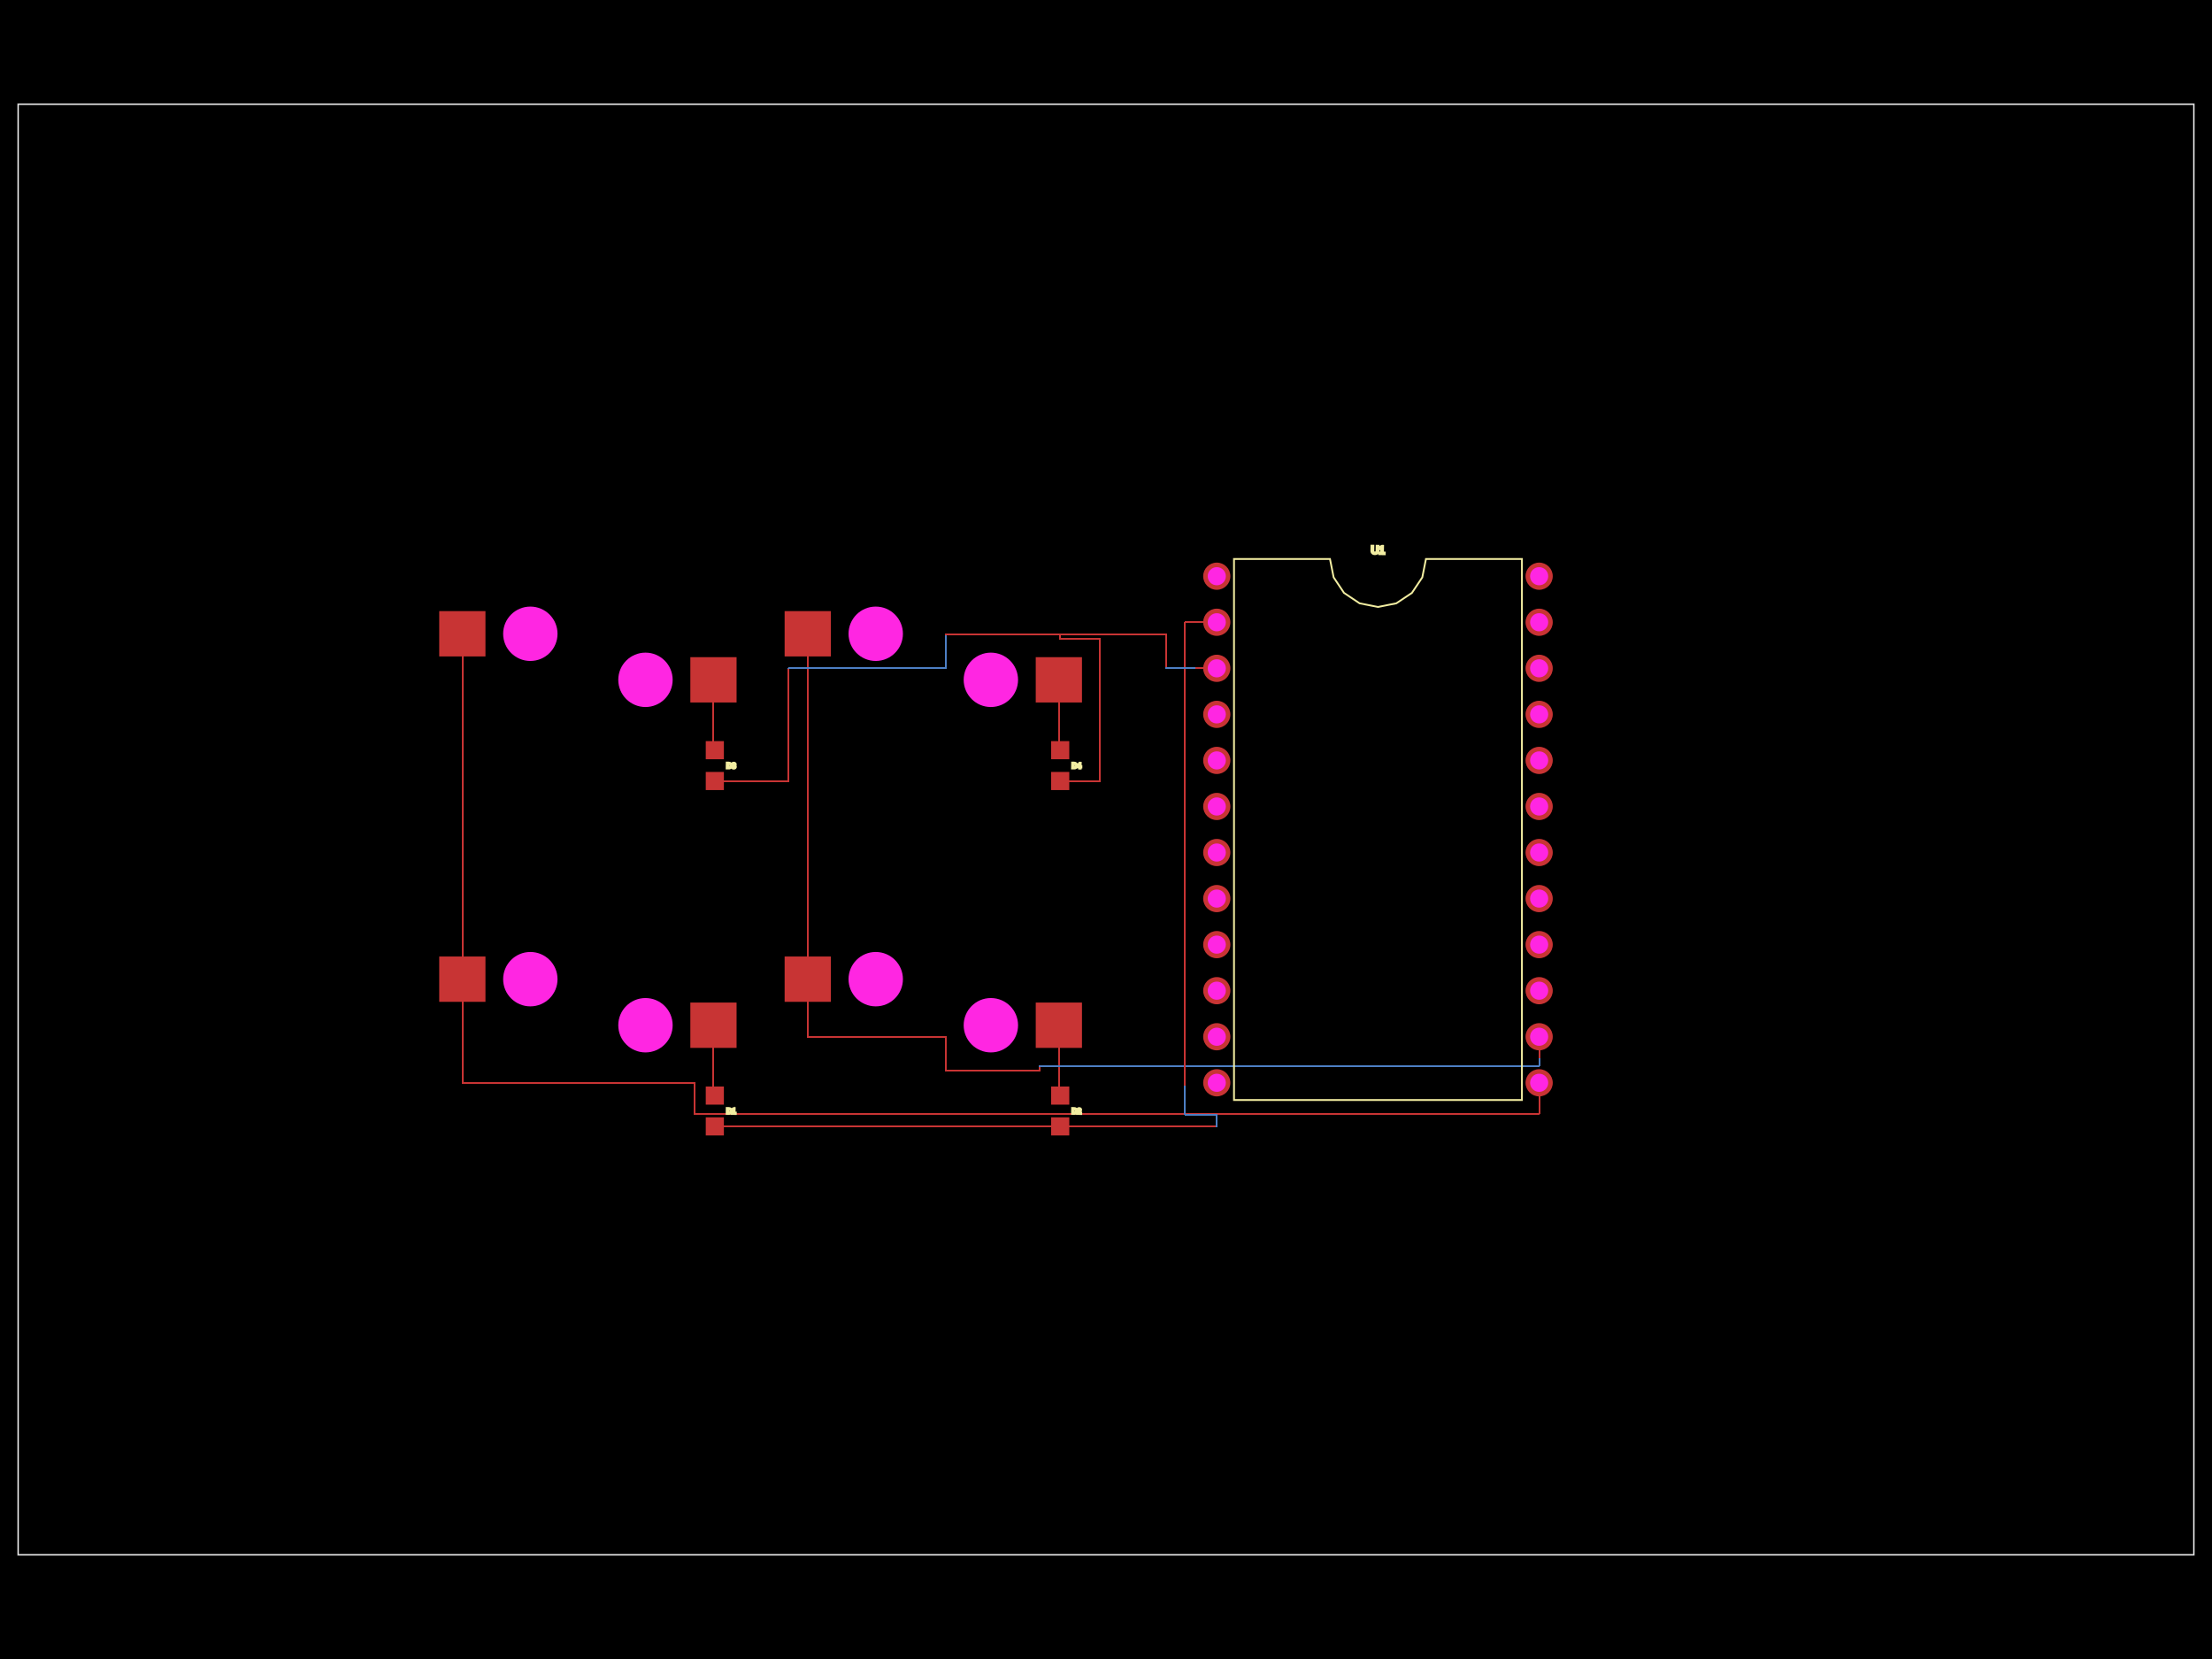
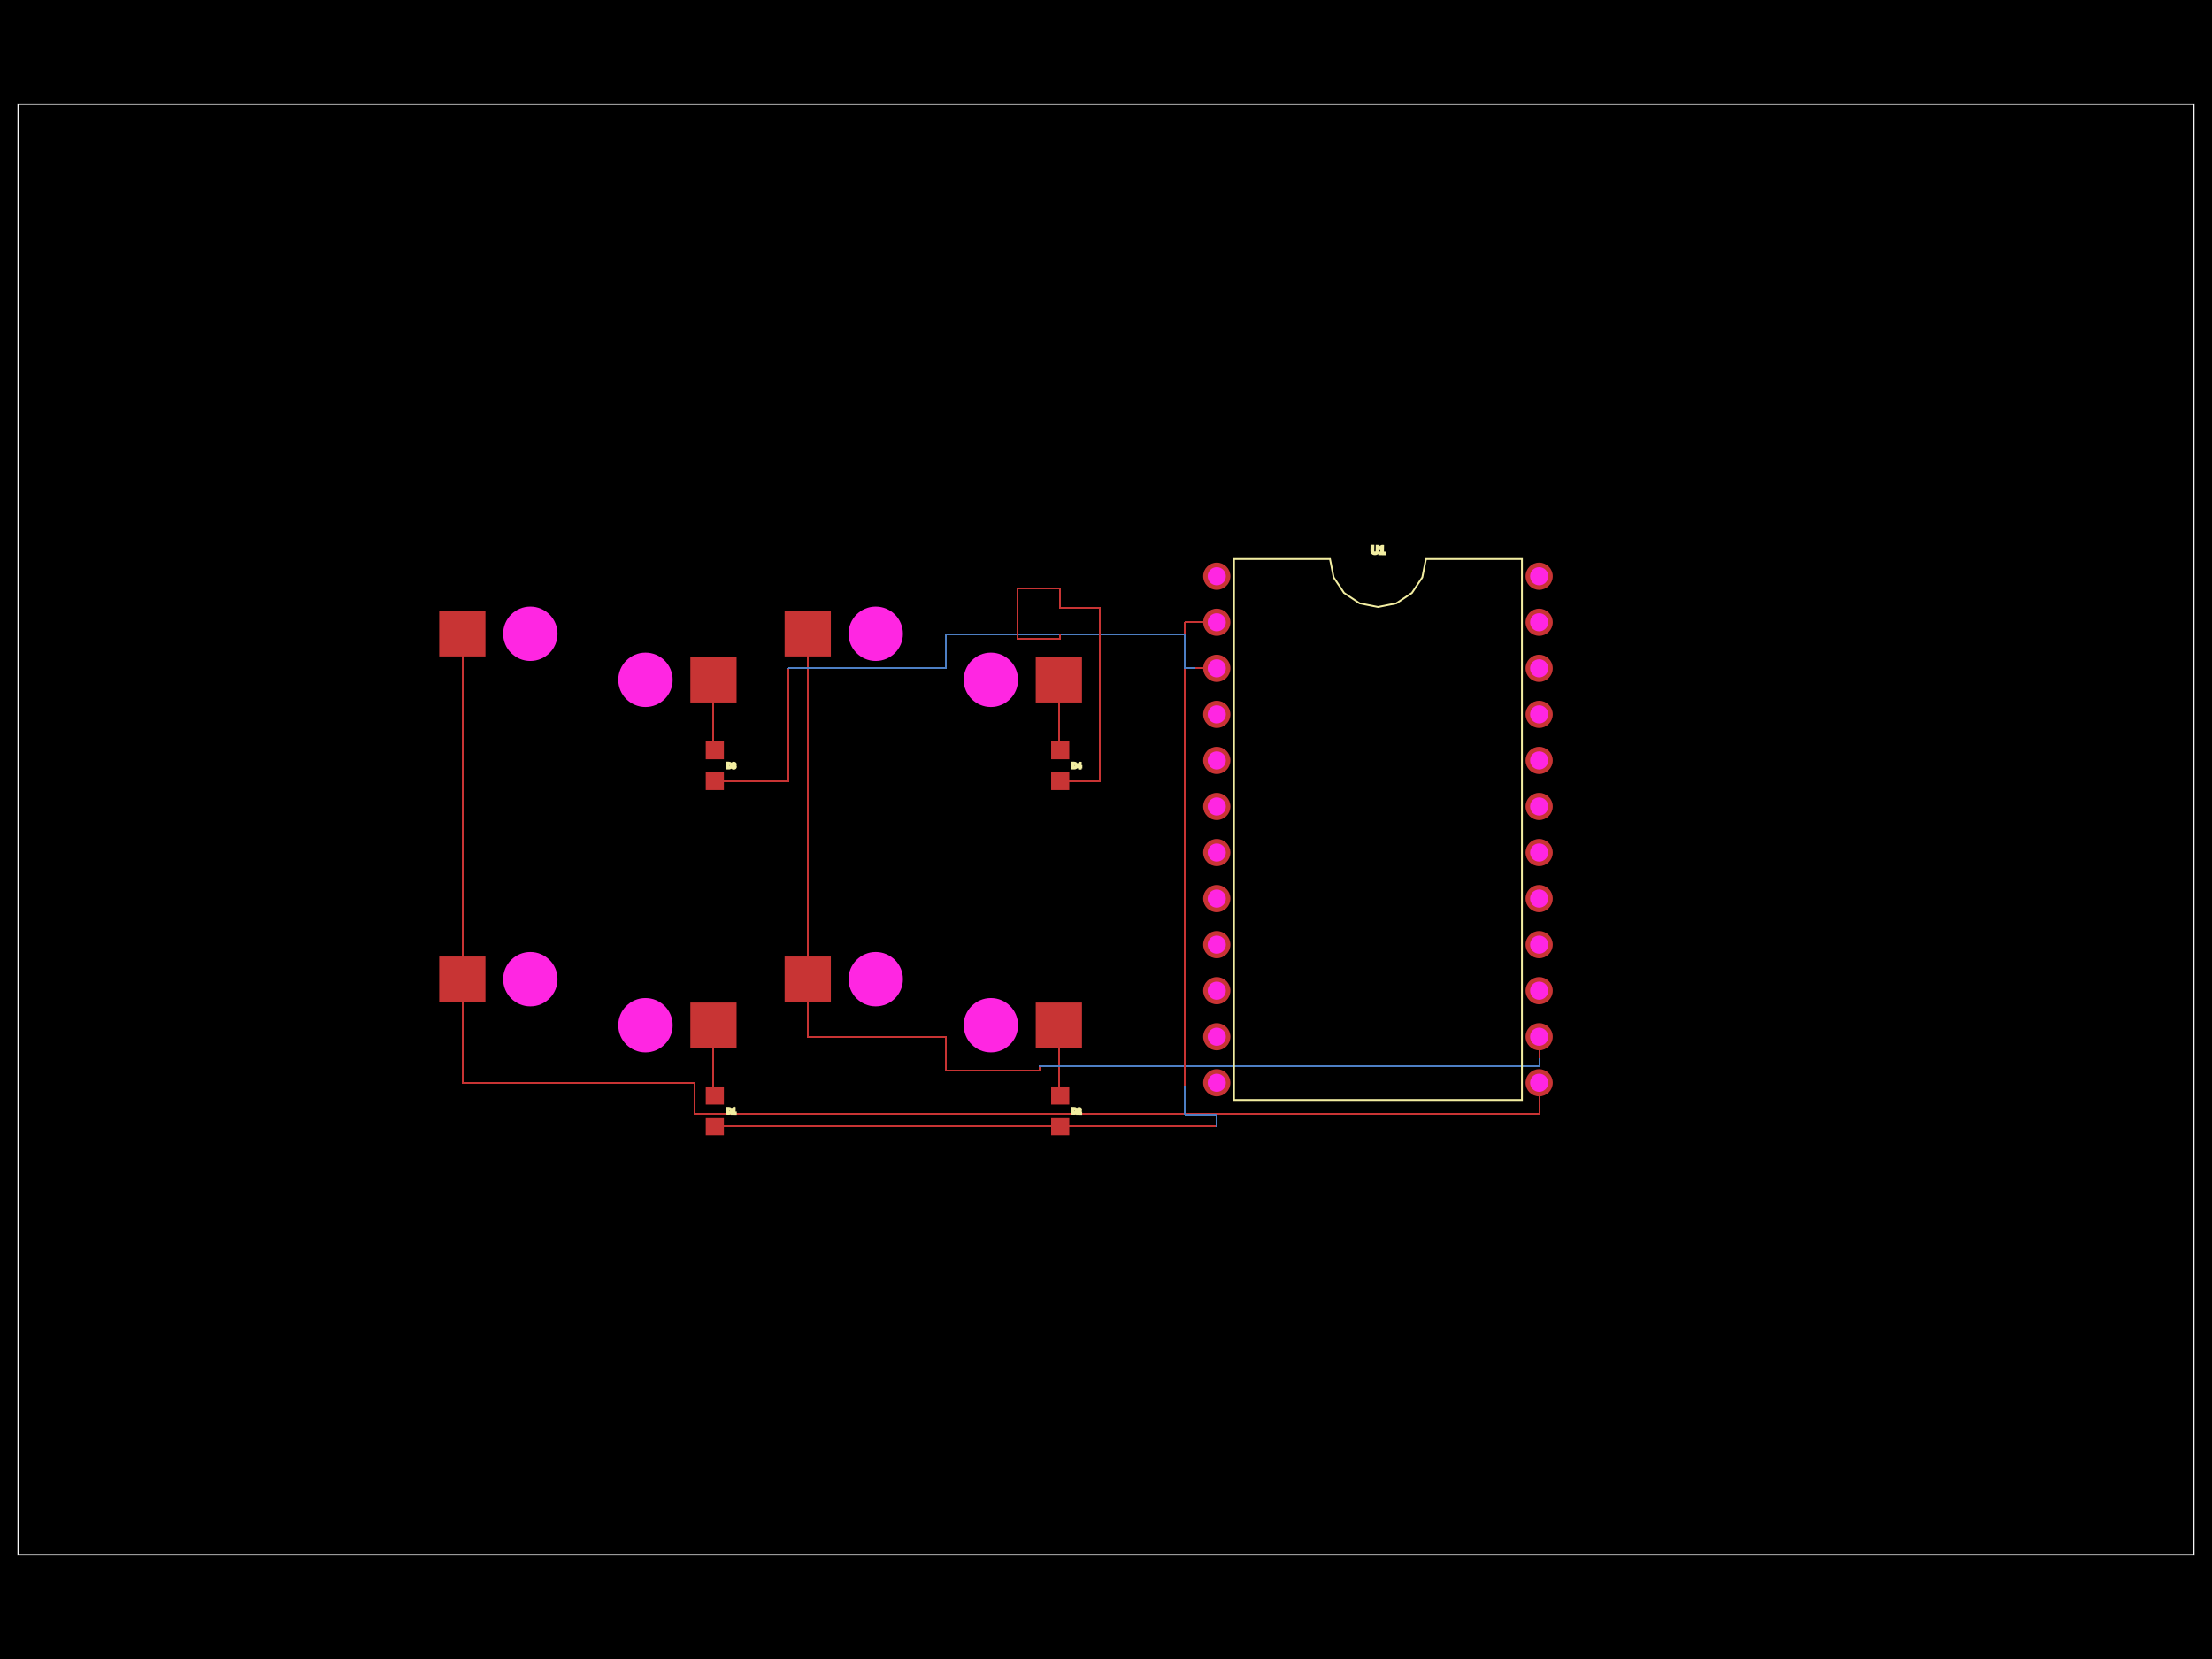
<svg xmlns="http://www.w3.org/2000/svg" width="800" height="600">
  <style>
              .boundary { fill: #000; }
              .pcb-board { fill: none; }
              .pcb-trace { fill: none; }
              .pcb-hole-outer { fill: rgb(200, 52, 52); }
              .pcb-hole-inner { fill: rgb(255, 38, 226); }
              .pcb-pad { }
              .pcb-boundary { fill: none; stroke: #fff; stroke-width: 0.3; }
              .pcb-silkscreen { fill: none; }
              .pcb-silkscreen-top { stroke: #f2eda1; }
              .pcb-silkscreen-bottom { stroke: #f2eda1; }
              .pcb-silkscreen-text { fill: #f2eda1; }
            </style>
  <rect class="boundary" x="0" y="0" width="800" height="600" />
  <rect class="pcb-boundary" x="6.557" y="37.705" width="786.885" height="524.59" />
  <path class="pcb-board" d="M 6.557 562.295 L 793.443 562.295 L 793.443 37.705 L 6.557 37.705 Z" stroke="rgba(255, 255, 255, 0.5)" stroke-width="0.656" />
  <g transform="translate(212.623, 362.459) rotate(0) scale(1, -1)">
    <rect class="pcb-component" x="-9.836" y="-9.836" width="19.672" height="19.672" />
    <rect class="pcb-component-outline" x="-9.836" y="-9.836" width="19.672" height="19.672" />
  </g>
  <g transform="translate(258.5246, 401.8033) rotate(90) scale(1, -1)">
    <rect class="pcb-component" x="-3.279" y="-8.852" width="6.557" height="17.705" />
    <rect class="pcb-component-outline" x="-3.279" y="-8.852" width="6.557" height="17.705" />
  </g>
  <g transform="translate(337.541, 362.459) rotate(0) scale(1, -1)">
    <rect class="pcb-component" x="-9.836" y="-9.836" width="19.672" height="19.672" />
    <rect class="pcb-component-outline" x="-9.836" y="-9.836" width="19.672" height="19.672" />
  </g>
  <g transform="translate(383.4426, 401.8033) rotate(90) scale(1, -1)">
    <rect class="pcb-component" x="-3.279" y="-8.852" width="6.557" height="17.705" />
    <rect class="pcb-component-outline" x="-3.279" y="-8.852" width="6.557" height="17.705" />
  </g>
  <g transform="translate(212.623, 237.541) rotate(0) scale(1, -1)">
    <rect class="pcb-component" x="-9.836" y="-9.836" width="19.672" height="19.672" />
    <rect class="pcb-component-outline" x="-9.836" y="-9.836" width="19.672" height="19.672" />
  </g>
  <g transform="translate(258.5246, 276.8852) rotate(90) scale(1, -1)">
    <rect class="pcb-component" x="-3.279" y="-8.852" width="6.557" height="17.705" />
    <rect class="pcb-component-outline" x="-3.279" y="-8.852" width="6.557" height="17.705" />
  </g>
  <g transform="translate(337.541, 237.541) rotate(0) scale(1, -1)">
    <rect class="pcb-component" x="-9.836" y="-9.836" width="19.672" height="19.672" />
    <rect class="pcb-component-outline" x="-9.836" y="-9.836" width="19.672" height="19.672" />
  </g>
  <g transform="translate(383.4426, 276.8852) rotate(90) scale(1, -1)">
    <rect class="pcb-component" x="-3.279" y="-8.852" width="6.557" height="17.705" />
    <rect class="pcb-component-outline" x="-3.279" y="-8.852" width="6.557" height="17.705" />
  </g>
  <g transform="translate(498.3607, 300) rotate(0) scale(1, -1)">
    <rect class="pcb-component" x="-63.213" y="-96.525" width="126.426" height="193.049" />
    <rect class="pcb-component-outline" x="-63.213" y="-96.525" width="126.426" height="193.049" />
  </g>
  <rect class="pcb-pad" fill="rgb(200, 52, 52)" x="158.852" y="345.934" width="16.721" height="16.393" />
  <rect class="pcb-pad" fill="rgb(200, 52, 52)" x="249.672" y="362.59" width="16.721" height="16.393" />
  <rect class="pcb-pad" fill="rgb(200, 52, 52)" x="255.246" y="392.951" width="6.557" height="6.557" />
  <rect class="pcb-pad" fill="rgb(200, 52, 52)" x="255.246" y="404.098" width="6.557" height="6.557" />
  <rect class="pcb-pad" fill="rgb(200, 52, 52)" x="283.77" y="345.934" width="16.721" height="16.393" />
  <rect class="pcb-pad" fill="rgb(200, 52, 52)" x="374.59" y="362.59" width="16.721" height="16.393" />
  <rect class="pcb-pad" fill="rgb(200, 52, 52)" x="380.164" y="392.951" width="6.557" height="6.557" />
  <rect class="pcb-pad" fill="rgb(200, 52, 52)" x="380.164" y="404.098" width="6.557" height="6.557" />
  <rect class="pcb-pad" fill="rgb(200, 52, 52)" x="158.852" y="221.016" width="16.721" height="16.393" />
  <rect class="pcb-pad" fill="rgb(200, 52, 52)" x="249.672" y="237.672" width="16.721" height="16.393" />
  <rect class="pcb-pad" fill="rgb(200, 52, 52)" x="255.246" y="268.033" width="6.557" height="6.557" />
  <rect class="pcb-pad" fill="rgb(200, 52, 52)" x="255.246" y="279.18" width="6.557" height="6.557" />
  <rect class="pcb-pad" fill="rgb(200, 52, 52)" x="283.77" y="221.016" width="16.721" height="16.393" />
  <rect class="pcb-pad" fill="rgb(200, 52, 52)" x="374.59" y="237.672" width="16.721" height="16.393" />
  <rect class="pcb-pad" fill="rgb(200, 52, 52)" x="380.164" y="268.033" width="6.557" height="6.557" />
  <rect class="pcb-pad" fill="rgb(200, 52, 52)" x="380.164" y="279.18" width="6.557" height="6.557" />
  <path class="pcb-trace" stroke="rgb(200, 52, 52)" d="M 258.033 370.787 L 258.033 396.23" stroke-width="0.656" stroke-linecap="round" stroke-linejoin="round" shape-rendering="crispEdges" />
  <path class="pcb-trace" stroke="rgb(200, 52, 52)" d="M 382.951 370.787 L 382.951 396.23" stroke-width="0.656" stroke-linecap="round" stroke-linejoin="round" shape-rendering="crispEdges" />
  <path class="pcb-trace" stroke="rgb(200, 52, 52)" d="M 258.033 245.869 L 258.033 271.311" stroke-width="0.656" stroke-linecap="round" stroke-linejoin="round" shape-rendering="crispEdges" />
  <path class="pcb-trace" stroke="rgb(200, 52, 52)" d="M 382.951 245.869 L 382.951 271.311" stroke-width="0.656" stroke-linecap="round" stroke-linejoin="round" shape-rendering="crispEdges" />
  <path class="pcb-trace" stroke="rgb(200, 52, 52)" d="M 167.213 354.131 L 167.213 391.607" stroke-width="0.656" stroke-linecap="round" stroke-linejoin="round" shape-rendering="crispEdges" />
  <path class="pcb-trace" stroke="rgb(200, 52, 52)" d="M 167.213 391.607 L 251.148 391.607" stroke-width="0.656" stroke-linecap="round" stroke-linejoin="round" shape-rendering="crispEdges" />
  <path class="pcb-trace" stroke="rgb(200, 52, 52)" d="M 251.148 391.607 L 251.148 402.787" stroke-width="0.656" stroke-linecap="round" stroke-linejoin="round" shape-rendering="crispEdges" />
  <path class="pcb-trace" stroke="rgb(200, 52, 52)" d="M 251.148 402.787 L 556.656 402.787" stroke-width="0.656" stroke-linecap="round" stroke-linejoin="round" shape-rendering="crispEdges" />
  <path class="pcb-trace" stroke="rgb(200, 52, 52)" d="M 556.656 402.787 L 556.656 391.607" stroke-width="0.656" stroke-linecap="round" stroke-linejoin="round" shape-rendering="crispEdges" />
  <path class="pcb-trace" stroke="rgb(200, 52, 52)" d="M 292.131 354.131 L 292.131 374.951" stroke-width="0.656" stroke-linecap="round" stroke-linejoin="round" shape-rendering="crispEdges" />
  <path class="pcb-trace" stroke="rgb(200, 52, 52)" d="M 292.131 374.951 L 341.967 374.951" stroke-width="0.656" stroke-linecap="round" stroke-linejoin="round" shape-rendering="crispEdges" />
  <path class="pcb-trace" stroke="rgb(200, 52, 52)" d="M 341.967 374.951 L 341.967 387.18" stroke-width="0.656" stroke-linecap="round" stroke-linejoin="round" shape-rendering="crispEdges" />
  <path class="pcb-trace" stroke="rgb(200, 52, 52)" d="M 341.967 387.18 L 376.066 387.18" stroke-width="0.656" stroke-linecap="round" stroke-linejoin="round" shape-rendering="crispEdges" />
  <path class="pcb-trace" stroke="rgb(200, 52, 52)" d="M 376.066 387.18 L 376.066 385.541" stroke-width="0.656" stroke-linecap="round" stroke-linejoin="round" shape-rendering="crispEdges" />
  <path class="pcb-trace" stroke="rgb(200, 52, 52)" d="M 376.066 385.541 L 376.066 385.541" stroke-width="0.656" stroke-linecap="round" stroke-linejoin="round" shape-rendering="crispEdges" />
  <path class="pcb-trace" stroke="rgb(77, 127, 196)" d="M 376.066 385.541 L 376.066 385.541" stroke-width="0.656" stroke-linecap="round" stroke-linejoin="round" shape-rendering="crispEdges" />
  <path class="pcb-trace" stroke="rgb(77, 127, 196)" d="M 376.066 385.541 L 556.656 385.541" stroke-width="0.656" stroke-linecap="round" stroke-linejoin="round" shape-rendering="crispEdges" />
  <path class="pcb-trace" stroke="rgb(77, 127, 196)" d="M 556.656 385.541 L 556.656 382.492" stroke-width="0.656" stroke-linecap="round" stroke-linejoin="round" shape-rendering="crispEdges" />
  <path class="pcb-trace" stroke="rgb(77, 127, 196)" d="M 556.656 382.492 L 556.656 382.492" stroke-width="0.656" stroke-linecap="round" stroke-linejoin="round" shape-rendering="crispEdges" />
  <path class="pcb-trace" stroke="rgb(200, 52, 52)" d="M 556.656 382.492 L 556.656 382.492" stroke-width="0.656" stroke-linecap="round" stroke-linejoin="round" shape-rendering="crispEdges" />
  <path class="pcb-trace" stroke="rgb(200, 52, 52)" d="M 556.656 382.492 L 556.656 374.951" stroke-width="0.656" stroke-linecap="round" stroke-linejoin="round" shape-rendering="crispEdges" />
  <path class="pcb-trace" stroke="rgb(200, 52, 52)" d="M 167.213 354.131 L 167.213 229.246" stroke-width="0.656" stroke-linecap="round" stroke-linejoin="round" shape-rendering="crispEdges" />
  <path class="pcb-trace" stroke="rgb(200, 52, 52)" d="M 292.131 354.131 L 292.131 229.246" stroke-width="0.656" stroke-linecap="round" stroke-linejoin="round" shape-rendering="crispEdges" />
  <path class="pcb-trace" stroke="rgb(200, 52, 52)" d="M 258.525 407.377 L 440.066 407.377" stroke-width="0.656" stroke-linecap="round" stroke-linejoin="round" shape-rendering="crispEdges" />
  <path class="pcb-trace" stroke="rgb(200, 52, 52)" d="M 440.066 407.377 L 440.066 407.377" stroke-width="0.656" stroke-linecap="round" stroke-linejoin="round" shape-rendering="crispEdges" />
  <path class="pcb-trace" stroke="rgb(77, 127, 196)" d="M 440.066 407.377 L 440.066 407.377" stroke-width="0.656" stroke-linecap="round" stroke-linejoin="round" shape-rendering="crispEdges" />
  <path class="pcb-trace" stroke="rgb(77, 127, 196)" d="M 440.066 407.377 L 440.066 403.082" stroke-width="0.656" stroke-linecap="round" stroke-linejoin="round" shape-rendering="crispEdges" />
  <path class="pcb-trace" stroke="rgb(77, 127, 196)" d="M 440.066 403.082 L 428.59 403.082" stroke-width="0.656" stroke-linecap="round" stroke-linejoin="round" shape-rendering="crispEdges" />
  <path class="pcb-trace" stroke="rgb(77, 127, 196)" d="M 428.59 403.082 L 428.59 392.426" stroke-width="0.656" stroke-linecap="round" stroke-linejoin="round" shape-rendering="crispEdges" />
  <path class="pcb-trace" stroke="rgb(77, 127, 196)" d="M 428.59 392.426 L 428.59 392.426" stroke-width="0.656" stroke-linecap="round" stroke-linejoin="round" shape-rendering="crispEdges" />
  <path class="pcb-trace" stroke="rgb(200, 52, 52)" d="M 428.59 392.426 L 428.59 392.426" stroke-width="0.656" stroke-linecap="round" stroke-linejoin="round" shape-rendering="crispEdges" />
  <path class="pcb-trace" stroke="rgb(200, 52, 52)" d="M 428.59 392.426 L 428.59 225.049" stroke-width="0.656" stroke-linecap="round" stroke-linejoin="round" shape-rendering="crispEdges" />
  <path class="pcb-trace" stroke="rgb(200, 52, 52)" d="M 428.59 225.049 L 440.066 225.049" stroke-width="0.656" stroke-linecap="round" stroke-linejoin="round" shape-rendering="crispEdges" />
  <path class="pcb-trace" stroke="rgb(200, 52, 52)" d="M 383.443 407.377 L 349.295 407.377" stroke-width="0.656" stroke-linecap="round" stroke-linejoin="round" shape-rendering="crispEdges" />
  <path class="pcb-trace" stroke="rgb(200, 52, 52)" d="M 258.525 282.459 L 285.246 282.459" stroke-width="0.656" stroke-linecap="round" stroke-linejoin="round" shape-rendering="crispEdges" />
  <path class="pcb-trace" stroke="rgb(200, 52, 52)" d="M 285.246 282.459 L 285.246 241.705" stroke-width="0.656" stroke-linecap="round" stroke-linejoin="round" shape-rendering="crispEdges" />
  <path class="pcb-trace" stroke="rgb(200, 52, 52)" d="M 285.246 241.705 L 285.246 241.705" stroke-width="0.656" stroke-linecap="round" stroke-linejoin="round" shape-rendering="crispEdges" />
  <path class="pcb-trace" stroke="rgb(77, 127, 196)" d="M 285.246 241.705 L 285.246 241.705" stroke-width="0.656" stroke-linecap="round" stroke-linejoin="round" shape-rendering="crispEdges" />
  <path class="pcb-trace" stroke="rgb(77, 127, 196)" d="M 285.246 241.705 L 341.967 241.705" stroke-width="0.656" stroke-linecap="round" stroke-linejoin="round" shape-rendering="crispEdges" />
  <path class="pcb-trace" stroke="rgb(77, 127, 196)" d="M 341.967 241.705 L 341.967 229.475" stroke-width="0.656" stroke-linecap="round" stroke-linejoin="round" shape-rendering="crispEdges" />
-   <path class="pcb-trace" stroke="rgb(77, 127, 196)" d="M 341.967 229.475 L 341.967 229.475" stroke-width="0.656" stroke-linecap="round" stroke-linejoin="round" shape-rendering="crispEdges" />
-   <path class="pcb-trace" stroke="rgb(200, 52, 52)" d="M 341.967 229.475 L 341.967 229.475" stroke-width="0.656" stroke-linecap="round" stroke-linejoin="round" shape-rendering="crispEdges" />
-   <path class="pcb-trace" stroke="rgb(200, 52, 52)" d="M 341.967 229.475 L 421.705 229.475" stroke-width="0.656" stroke-linecap="round" stroke-linejoin="round" shape-rendering="crispEdges" />
-   <path class="pcb-trace" stroke="rgb(200, 52, 52)" d="M 421.705 229.475 L 421.705 241.705" stroke-width="0.656" stroke-linecap="round" stroke-linejoin="round" shape-rendering="crispEdges" />
-   <path class="pcb-trace" stroke="rgb(200, 52, 52)" d="M 421.705 241.705 L 421.705 241.705" stroke-width="0.656" stroke-linecap="round" stroke-linejoin="round" shape-rendering="crispEdges" />
-   <path class="pcb-trace" stroke="rgb(77, 127, 196)" d="M 421.705 241.705 L 421.705 241.705" stroke-width="0.656" stroke-linecap="round" stroke-linejoin="round" shape-rendering="crispEdges" />
-   <path class="pcb-trace" stroke="rgb(77, 127, 196)" d="M 421.705 241.705 L 432.525 241.705" stroke-width="0.656" stroke-linecap="round" stroke-linejoin="round" shape-rendering="crispEdges" />
+   <path class="pcb-trace" stroke="rgb(77, 127, 196)" d="M 341.967 229.475 L 428.59 229.475" stroke-width="0.656" stroke-linecap="round" stroke-linejoin="round" shape-rendering="crispEdges" />
+   <path class="pcb-trace" stroke="rgb(77, 127, 196)" d="M 428.59 229.475 L 428.59 241.705" stroke-width="0.656" stroke-linecap="round" stroke-linejoin="round" shape-rendering="crispEdges" />
+   <path class="pcb-trace" stroke="rgb(77, 127, 196)" d="M 428.59 241.705 L 432.525 241.705" stroke-width="0.656" stroke-linecap="round" stroke-linejoin="round" shape-rendering="crispEdges" />
  <path class="pcb-trace" stroke="rgb(77, 127, 196)" d="M 432.525 241.705 L 432.525 241.705" stroke-width="0.656" stroke-linecap="round" stroke-linejoin="round" shape-rendering="crispEdges" />
  <path class="pcb-trace" stroke="rgb(200, 52, 52)" d="M 432.525 241.705 L 432.525 241.705" stroke-width="0.656" stroke-linecap="round" stroke-linejoin="round" shape-rendering="crispEdges" />
  <path class="pcb-trace" stroke="rgb(200, 52, 52)" d="M 432.525 241.705 L 440.066 241.705" stroke-width="0.656" stroke-linecap="round" stroke-linejoin="round" shape-rendering="crispEdges" />
  <path class="pcb-trace" stroke="rgb(200, 52, 52)" d="M 383.443 229.803 L 383.443 231.115" stroke-width="0.656" stroke-linecap="round" stroke-linejoin="round" shape-rendering="crispEdges" />
-   <path class="pcb-trace" stroke="rgb(200, 52, 52)" d="M 383.443 231.115 L 397.869 231.115" stroke-width="0.656" stroke-linecap="round" stroke-linejoin="round" shape-rendering="crispEdges" />
-   <path class="pcb-trace" stroke="rgb(200, 52, 52)" d="M 397.869 231.115 L 397.869 282.426" stroke-width="0.656" stroke-linecap="round" stroke-linejoin="round" shape-rendering="crispEdges" />
-   <path class="pcb-trace" stroke="rgb(200, 52, 52)" d="M 397.869 282.426 L 383.41 282.426" stroke-width="0.656" stroke-linecap="round" stroke-linejoin="round" shape-rendering="crispEdges" />
+   <path class="pcb-trace" stroke="rgb(200, 52, 52)" d="M 383.443 231.115 L 368.033 231.115" stroke-width="0.656" stroke-linecap="round" stroke-linejoin="round" shape-rendering="crispEdges" />
+   <path class="pcb-trace" stroke="rgb(200, 52, 52)" d="M 368.033 231.115 L 368.033 212.82" stroke-width="0.656" stroke-linecap="round" stroke-linejoin="round" shape-rendering="crispEdges" />
+   <path class="pcb-trace" stroke="rgb(200, 52, 52)" d="M 368.033 212.82 L 383.475 212.82" stroke-width="0.656" stroke-linecap="round" stroke-linejoin="round" shape-rendering="crispEdges" />
+   <path class="pcb-trace" stroke="rgb(200, 52, 52)" d="M 383.475 212.82 L 383.475 219.869" stroke-width="0.656" stroke-linecap="round" stroke-linejoin="round" shape-rendering="crispEdges" />
+   <path class="pcb-trace" stroke="rgb(200, 52, 52)" d="M 383.475 219.869 L 397.869 219.869" stroke-width="0.656" stroke-linecap="round" stroke-linejoin="round" shape-rendering="crispEdges" />
+   <path class="pcb-trace" stroke="rgb(200, 52, 52)" d="M 397.869 219.869 L 397.869 282.426" stroke-width="0.656" stroke-linecap="round" stroke-linejoin="round" shape-rendering="crispEdges" />
+   <path class="pcb-trace" stroke="rgb(200, 52, 52)" d="M 397.869 282.426 L 383.475 282.426" stroke-width="0.656" stroke-linecap="round" stroke-linejoin="round" shape-rendering="crispEdges" />
  <path class="pcb-silkscreen pcb-silkscreen-top" d="M 446.295 397.836 L 446.295 202.164 L 481.005 202.164 L 482.327 208.805 L 486.089 214.436 L 491.719 218.198 L 498.361 219.519 L 505.002 218.198 L 510.633 214.436 L 514.395 208.805 L 515.716 202.164 L 550.426 202.164 L 550.426 397.836 L 446.295 397.836 Z" stroke-width="0.656" data-pcb-component-id="pcb_component_8" data-pcb-silkscreen-path-id="pcb_silkscreen_path_0" />
  <text x="0" y="0" font-family="Arial, sans-serif" font-size="2.623" text-anchor="middle" dominant-baseline="central" transform="matrix(0.9998477,0.01745241,-0.01745241,0.9998477,264.4262,401.8033)" class="pcb-silkscreen-text pcb-silkscreen-top" data-pcb-silkscreen-text-id="pcb_component_1">D1</text>
  <text x="0" y="0" font-family="Arial, sans-serif" font-size="2.623" text-anchor="middle" dominant-baseline="central" transform="matrix(0.9998477,0.01745241,-0.01745241,0.9998477,389.3443,401.8033)" class="pcb-silkscreen-text pcb-silkscreen-top" data-pcb-silkscreen-text-id="pcb_component_3">D2</text>
  <text x="0" y="0" font-family="Arial, sans-serif" font-size="2.623" text-anchor="middle" dominant-baseline="central" transform="matrix(0.9998477,0.01745241,-0.01745241,0.9998477,264.4262,276.8852)" class="pcb-silkscreen-text pcb-silkscreen-top" data-pcb-silkscreen-text-id="pcb_component_5">D3</text>
  <text x="0" y="0" font-family="Arial, sans-serif" font-size="2.623" text-anchor="middle" dominant-baseline="central" transform="matrix(0.9998477,0.01745241,-0.01745241,0.9998477,389.3443,276.8852)" class="pcb-silkscreen-text pcb-silkscreen-top" data-pcb-silkscreen-text-id="pcb_component_7">D4</text>
  <text x="0" y="0" font-family="Arial, sans-serif" font-size="3.934" text-anchor="middle" dominant-baseline="central" transform="matrix(0.9998477,0.01745241,-0.01745241,0.9998477,498.3607,198.8852)" class="pcb-silkscreen-text pcb-silkscreen-top" data-pcb-silkscreen-text-id="pcb_component_8">U1</text>
  <g>
    <circle class="pcb-hole-outer" cx="440.066" cy="208.393" r="4.918" />
    <circle class="pcb-hole-inner" cx="440.066" cy="208.393" r="3.279" />
  </g>
  <g>
    <circle class="pcb-hole-outer" cx="440.066" cy="225.049" r="4.918" />
    <circle class="pcb-hole-inner" cx="440.066" cy="225.049" r="3.279" />
  </g>
  <g>
    <circle class="pcb-hole-outer" cx="440.066" cy="241.705" r="4.918" />
    <circle class="pcb-hole-inner" cx="440.066" cy="241.705" r="3.279" />
  </g>
  <g>
    <circle class="pcb-hole-outer" cx="440.066" cy="258.361" r="4.918" />
    <circle class="pcb-hole-inner" cx="440.066" cy="258.361" r="3.279" />
  </g>
  <g>
    <circle class="pcb-hole-outer" cx="440.066" cy="275.016" r="4.918" />
    <circle class="pcb-hole-inner" cx="440.066" cy="275.016" r="3.279" />
  </g>
  <g>
    <circle class="pcb-hole-outer" cx="440.066" cy="291.672" r="4.918" />
    <circle class="pcb-hole-inner" cx="440.066" cy="291.672" r="3.279" />
  </g>
  <g>
    <circle class="pcb-hole-outer" cx="440.066" cy="308.328" r="4.918" />
    <circle class="pcb-hole-inner" cx="440.066" cy="308.328" r="3.279" />
  </g>
  <g>
    <circle class="pcb-hole-outer" cx="440.066" cy="324.984" r="4.918" />
    <circle class="pcb-hole-inner" cx="440.066" cy="324.984" r="3.279" />
  </g>
  <g>
    <circle class="pcb-hole-outer" cx="440.066" cy="341.639" r="4.918" />
    <circle class="pcb-hole-inner" cx="440.066" cy="341.639" r="3.279" />
  </g>
  <g>
    <circle class="pcb-hole-outer" cx="440.066" cy="358.295" r="4.918" />
    <circle class="pcb-hole-inner" cx="440.066" cy="358.295" r="3.279" />
  </g>
  <g>
    <circle class="pcb-hole-outer" cx="440.066" cy="374.951" r="4.918" />
    <circle class="pcb-hole-inner" cx="440.066" cy="374.951" r="3.279" />
  </g>
  <g>
    <circle class="pcb-hole-outer" cx="440.066" cy="391.607" r="4.918" />
    <circle class="pcb-hole-inner" cx="440.066" cy="391.607" r="3.279" />
  </g>
  <g>
    <circle class="pcb-hole-outer" cx="556.656" cy="391.607" r="4.918" />
    <circle class="pcb-hole-inner" cx="556.656" cy="391.607" r="3.279" />
  </g>
  <g>
    <circle class="pcb-hole-outer" cx="556.656" cy="374.951" r="4.918" />
    <circle class="pcb-hole-inner" cx="556.656" cy="374.951" r="3.279" />
  </g>
  <g>
    <circle class="pcb-hole-outer" cx="556.656" cy="358.295" r="4.918" />
    <circle class="pcb-hole-inner" cx="556.656" cy="358.295" r="3.279" />
  </g>
  <g>
    <circle class="pcb-hole-outer" cx="556.656" cy="341.639" r="4.918" />
    <circle class="pcb-hole-inner" cx="556.656" cy="341.639" r="3.279" />
  </g>
  <g>
    <circle class="pcb-hole-outer" cx="556.656" cy="324.984" r="4.918" />
    <circle class="pcb-hole-inner" cx="556.656" cy="324.984" r="3.279" />
  </g>
  <g>
    <circle class="pcb-hole-outer" cx="556.656" cy="308.328" r="4.918" />
    <circle class="pcb-hole-inner" cx="556.656" cy="308.328" r="3.279" />
  </g>
  <g>
    <circle class="pcb-hole-outer" cx="556.656" cy="291.672" r="4.918" />
    <circle class="pcb-hole-inner" cx="556.656" cy="291.672" r="3.279" />
  </g>
  <g>
    <circle class="pcb-hole-outer" cx="556.656" cy="275.016" r="4.918" />
    <circle class="pcb-hole-inner" cx="556.656" cy="275.016" r="3.279" />
  </g>
  <g>
    <circle class="pcb-hole-outer" cx="556.656" cy="258.361" r="4.918" />
    <circle class="pcb-hole-inner" cx="556.656" cy="258.361" r="3.279" />
  </g>
  <g>
    <circle class="pcb-hole-outer" cx="556.656" cy="241.705" r="4.918" />
    <circle class="pcb-hole-inner" cx="556.656" cy="241.705" r="3.279" />
  </g>
  <g>
    <circle class="pcb-hole-outer" cx="556.656" cy="225.049" r="4.918" />
    <circle class="pcb-hole-inner" cx="556.656" cy="225.049" r="3.279" />
  </g>
  <g>
    <circle class="pcb-hole-outer" cx="556.656" cy="208.393" r="4.918" />
    <circle class="pcb-hole-inner" cx="556.656" cy="208.393" r="3.279" />
  </g>
  <circle class="pcb-hole" cx="191.803" cy="354.131" r="9.836" fill="#FF26E2" />
  <circle class="pcb-hole" cx="233.443" cy="370.787" r="9.836" fill="#FF26E2" />
  <circle class="pcb-hole" cx="316.721" cy="354.131" r="9.836" fill="#FF26E2" />
  <circle class="pcb-hole" cx="358.361" cy="370.787" r="9.836" fill="#FF26E2" />
  <circle class="pcb-hole" cx="191.803" cy="229.213" r="9.836" fill="#FF26E2" />
  <circle class="pcb-hole" cx="233.443" cy="245.869" r="9.836" fill="#FF26E2" />
  <circle class="pcb-hole" cx="316.721" cy="229.213" r="9.836" fill="#FF26E2" />
  <circle class="pcb-hole" cx="358.361" cy="245.869" r="9.836" fill="#FF26E2" />
</svg>
